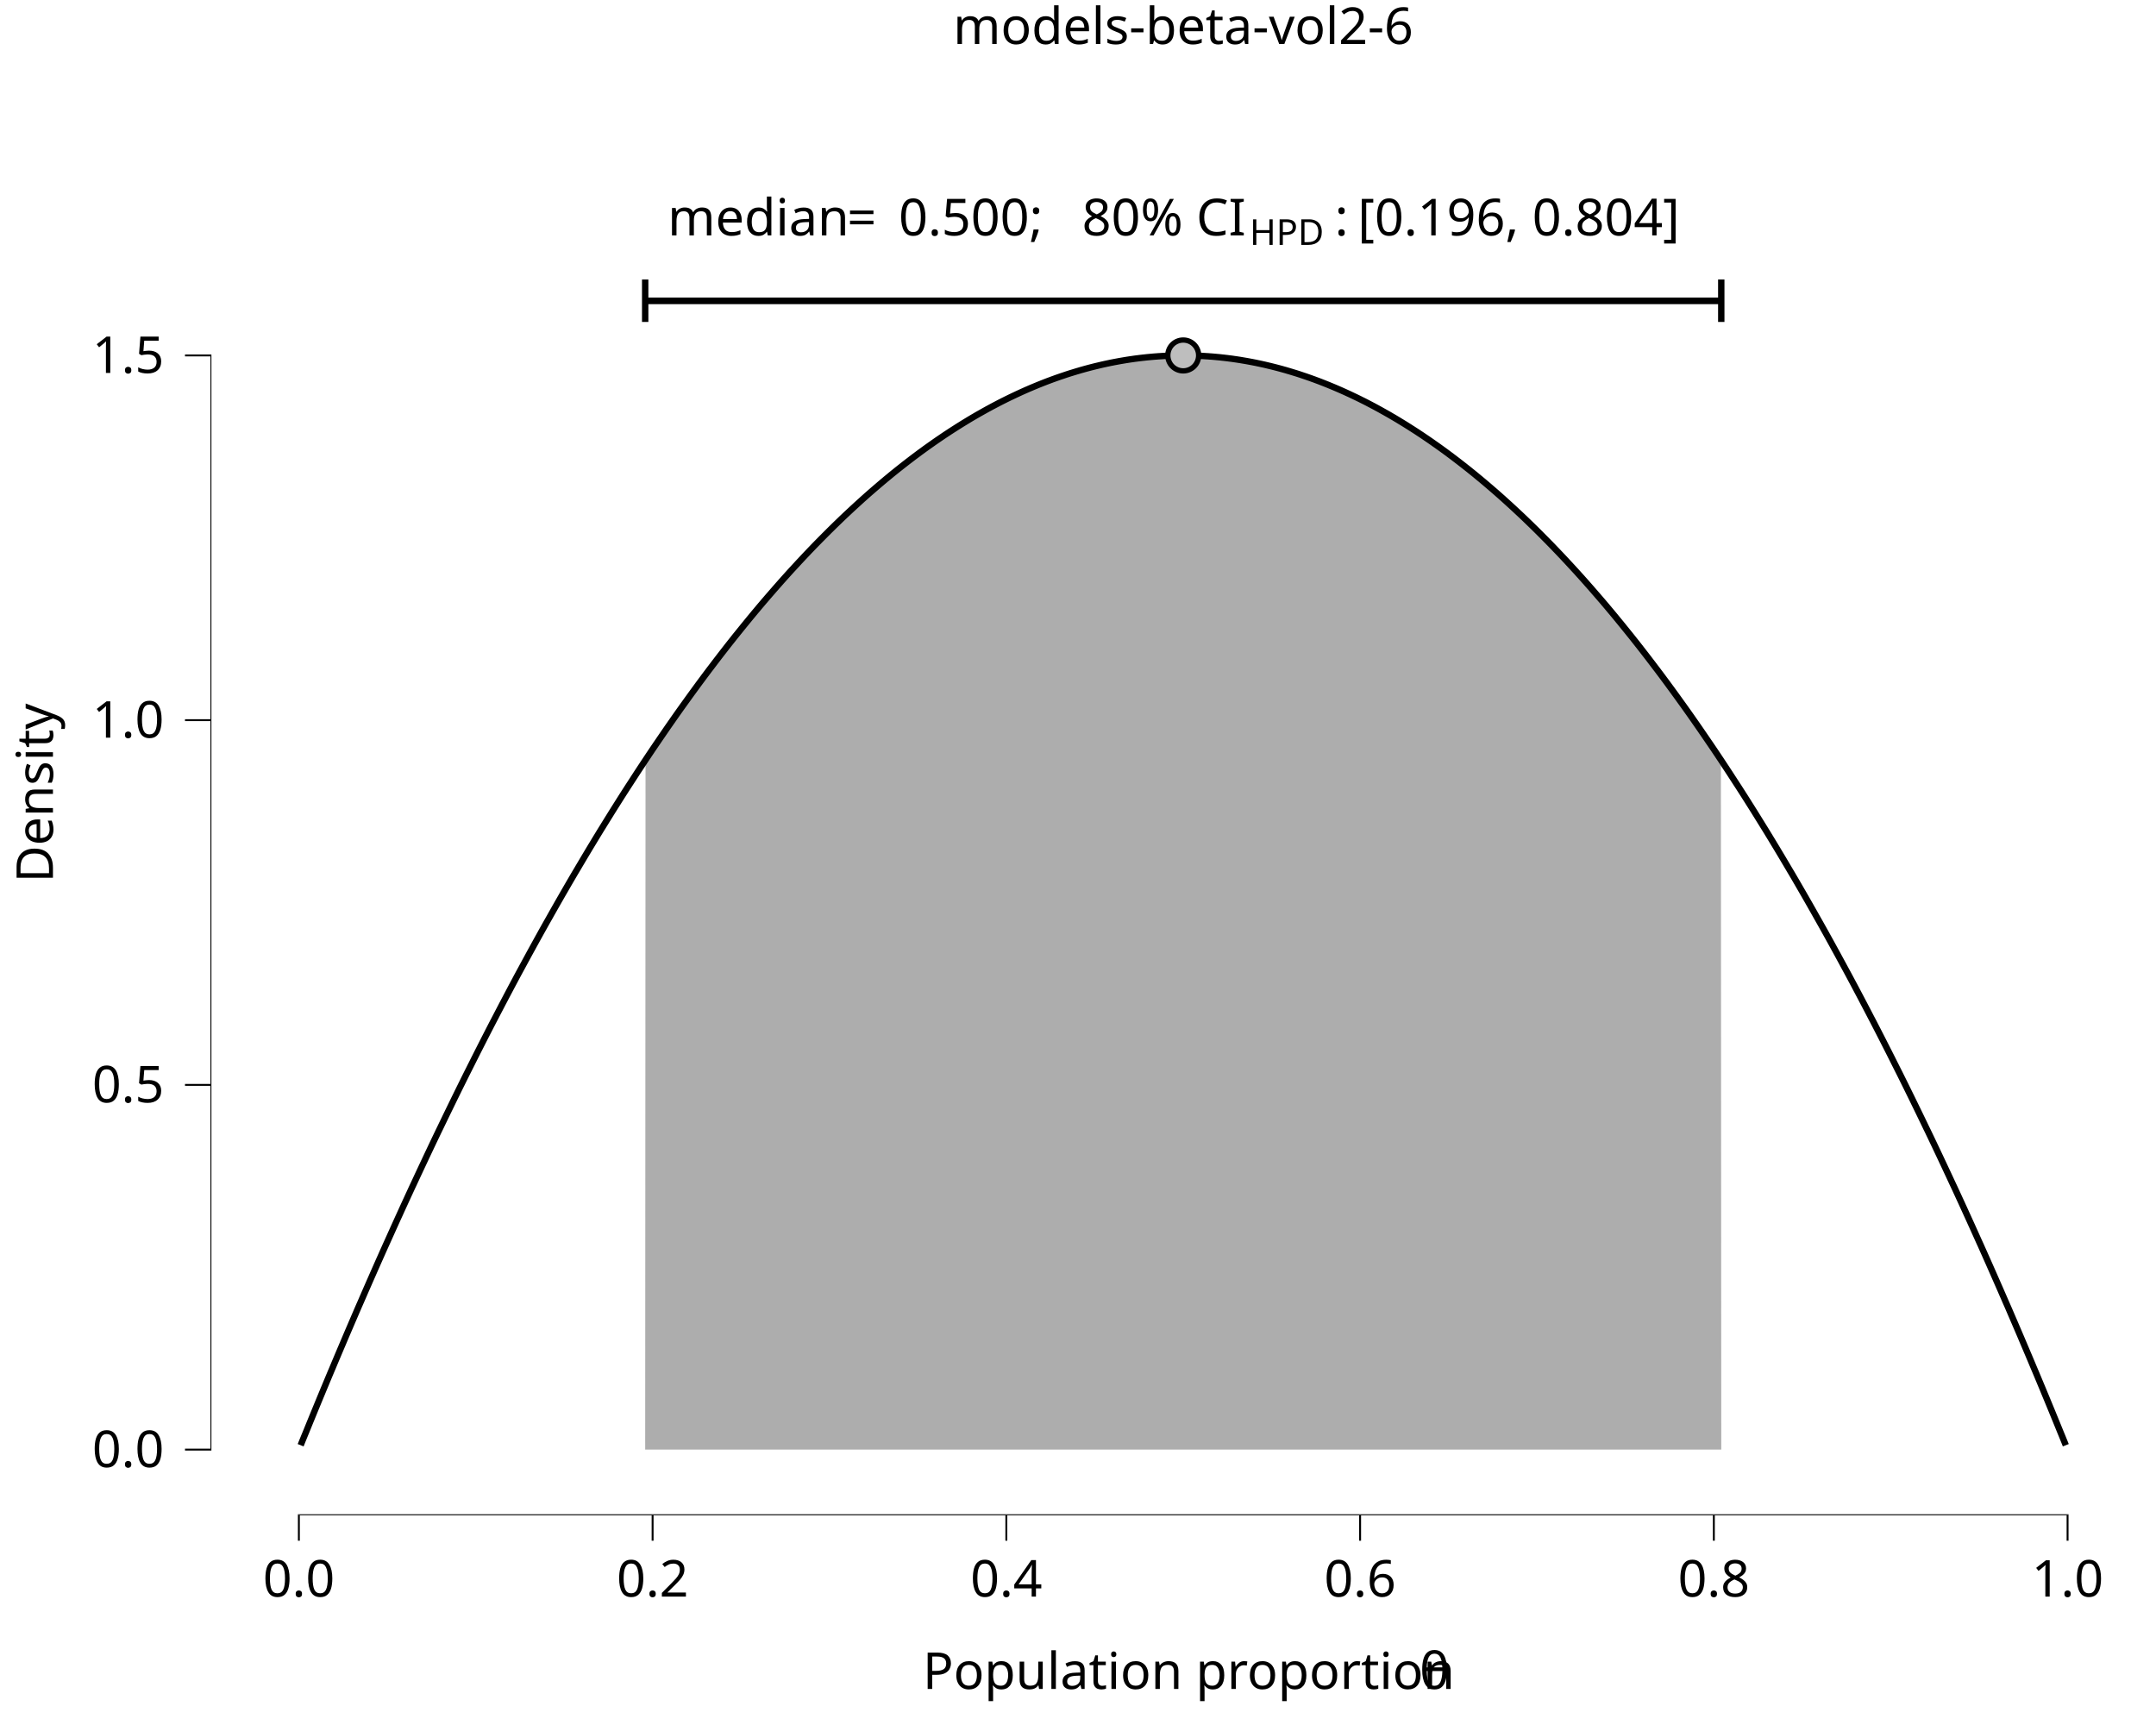
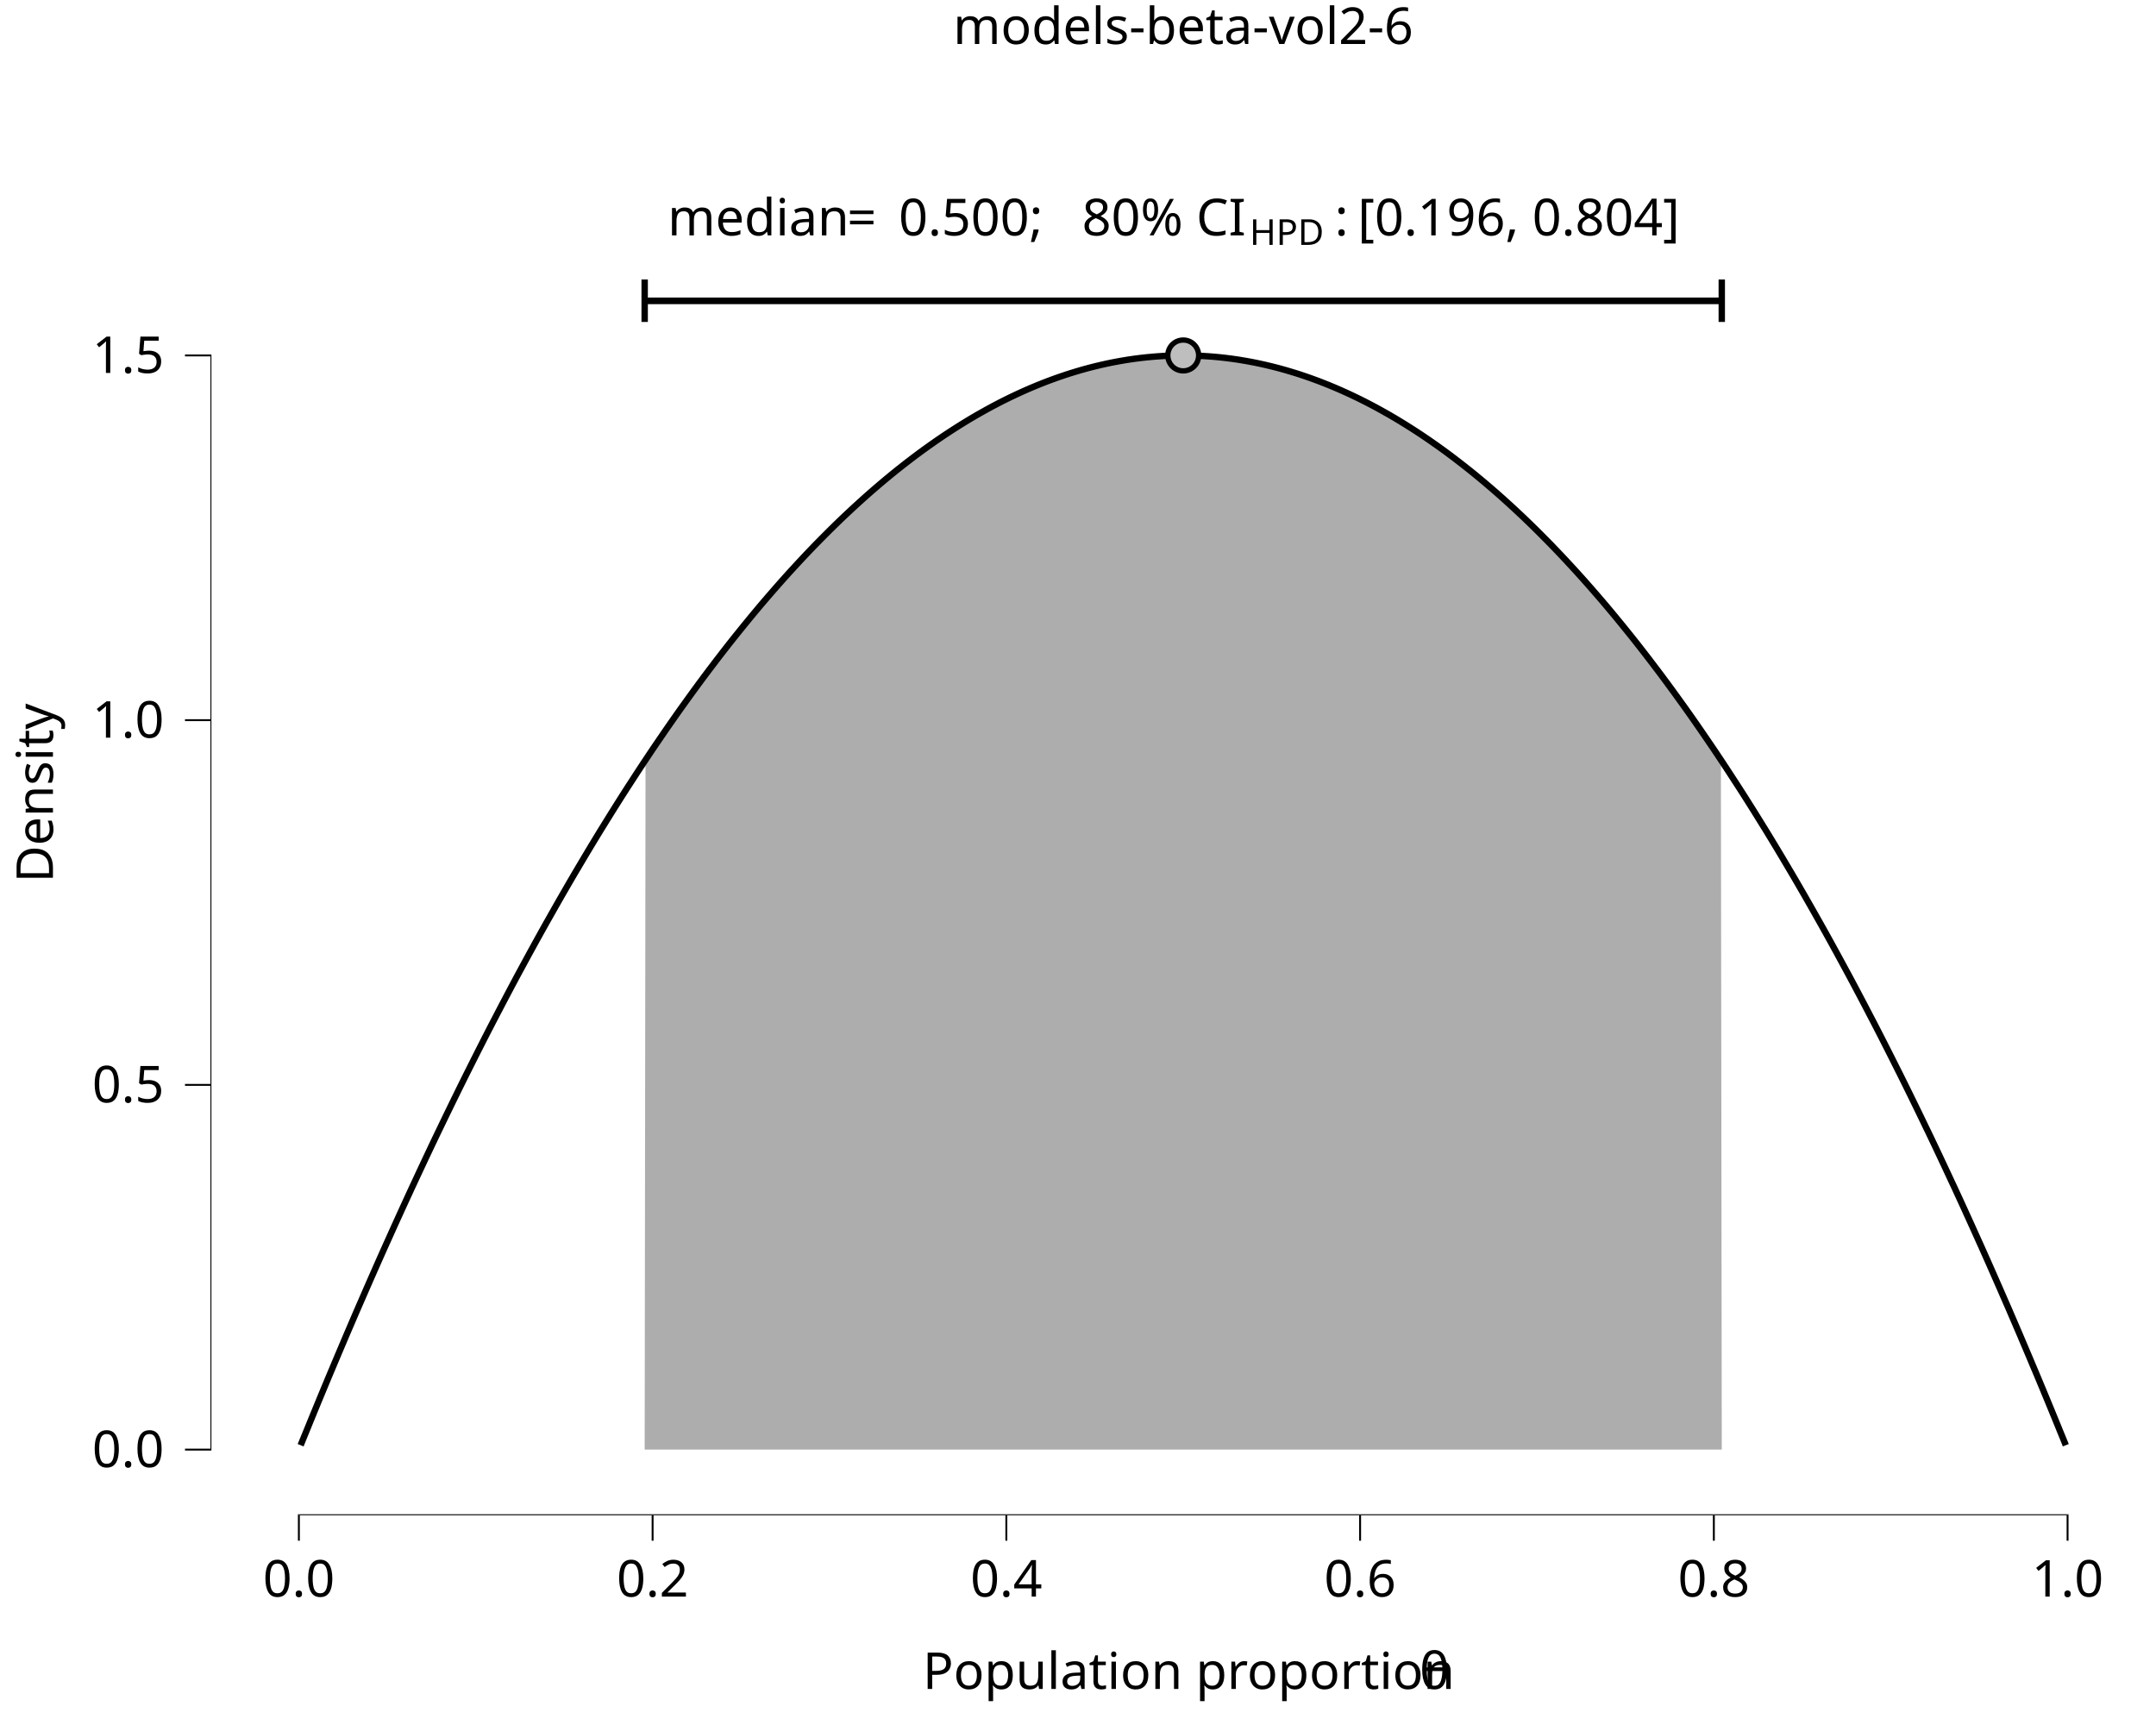
<svg xmlns="http://www.w3.org/2000/svg" class="svglite" data-engine-version="2.0" width="720.00pt" height="576.00pt" viewBox="0 0 720.00 576.00">
  <defs>
    <style type="text/css">
    .svglite line, .svglite polyline, .svglite polygon, .svglite path, .svglite rect, .svglite circle {
      fill: none;
      stroke: #000000;
      stroke-linecap: round;
      stroke-linejoin: round;
      stroke-miterlimit: 10.00;
    }
  </style>
  </defs>
  <rect width="100%" height="100%" style="stroke: none; fill: #FFFFFF;" />
  <defs>
    <clipPath id="cpMC4wMHw3MjAuMDB8MC4wMHw1NzYuMDA=">
      <rect x="0.00" y="0.00" width="720.00" height="576.00" />
    </clipPath>
  </defs>
  <g clip-path="url(#cpMC4wMHw3MjAuMDB8MC4wMHw1NzYuMDA=)">
    <rect x="-0" y="0.00" width="720.00" height="576.00" style="stroke-width: 10.67; stroke: none;" />
  </g>
  <defs>
    <clipPath id="cpNzAuMjh8NzIwLjAwfDIzLjcwfDUwNS45Ng==">
      <rect x="70.28" y="23.70" width="649.72" height="482.26" />
    </clipPath>
  </defs>
  <g clip-path="url(#cpNzAuMjh8NzIwLjAwfDIzLjcwfDUwNS45Ng==)">
    <rect x="70.28" y="23.70" width="649.72" height="482.26" style="stroke-width: 10.67; stroke: none;" />
-     <polygon points="215.46,484.04 215.58,253.74 216.17,252.86 216.76,251.97 217.35,251.09 217.94,250.21 218.53,249.34 219.12,248.47 219.72,247.60 220.31,246.73 220.90,245.87 221.49,245.01 222.08,244.15 222.67,243.29 223.26,242.44 223.85,241.59 224.44,240.75 225.03,239.90 225.62,239.06 226.21,238.22 226.80,237.39 227.39,236.56 227.98,235.73 228.58,234.90 229.17,234.08 229.76,233.26 230.35,232.44 230.94,231.63 231.53,230.82 232.12,230.01 232.71,229.21 233.30,228.40 233.89,227.60 234.48,226.81 235.07,226.01 235.66,225.22 236.25,224.44 236.84,223.65 237.44,222.87 238.03,222.09 238.62,221.31 239.21,220.54 239.80,219.77 240.39,219.00 240.98,218.24 241.57,217.48 242.16,216.72 242.75,215.96 243.34,215.21 243.93,214.46 244.52,213.72 245.11,212.97 245.70,212.23 246.30,211.49 246.89,210.76 247.48,210.03 248.07,209.30 248.66,208.57 249.25,207.85 249.84,207.13 250.43,206.41 251.02,205.69 251.61,204.98 252.20,204.27 252.79,203.57 253.38,202.86 253.97,202.16 254.56,201.47 255.15,200.77 255.75,200.08 256.34,199.39 256.93,198.71 257.52,198.03 258.11,197.35 258.70,196.67 259.29,196.00 259.88,195.33 260.47,194.66 261.06,193.99 261.65,193.33 262.24,192.67 262.83,192.02 263.42,191.36 264.01,190.71 264.61,190.06 265.20,189.42 265.79,188.78 266.38,188.14 266.97,187.50 267.56,186.87 268.15,186.24 268.74,185.61 269.33,184.99 269.92,184.37 270.51,183.75 271.10,183.14 271.69,182.52 272.28,181.91 272.87,181.31 273.47,180.70 274.06,180.10 274.65,179.51 275.24,178.91 275.83,178.32 276.42,177.73 277.01,177.14 277.60,176.56 278.19,175.98 278.78,175.40 279.37,174.83 279.96,174.26 280.55,173.69 281.14,173.12 281.73,172.56 282.32,172.00 282.92,171.44 283.51,170.89 284.10,170.34 284.69,169.79 285.28,169.25 285.87,168.70 286.46,168.17 287.05,167.63 287.64,167.10 288.23,166.56 288.82,166.04 289.41,165.51 290.00,164.99 290.59,164.47 291.18,163.96 291.78,163.44 292.37,162.93 292.96,162.43 293.55,161.92 294.14,161.42 294.73,160.92 295.32,160.43 295.91,159.93 296.50,159.45 297.09,158.96 297.68,158.47 298.27,157.99 298.86,157.52 299.45,157.04 300.04,156.57 300.64,156.10 301.23,155.63 301.82,155.17 302.41,154.71 303.00,154.25 303.59,153.80 304.18,153.35 304.77,152.90 305.36,152.45 305.95,152.01 306.54,151.57 307.13,151.13 307.72,150.70 308.31,150.27 308.90,149.84 309.50,149.41 310.09,148.99 310.68,148.57 311.27,148.16 311.86,147.74 312.45,147.33 313.04,146.92 313.63,146.52 314.22,146.12 314.81,145.72 315.40,145.32 315.99,144.93 316.58,144.54 317.17,144.15 317.76,143.77 318.35,143.39 318.95,143.01 319.54,142.63 320.13,142.26 320.72,141.89 321.31,141.52 321.90,141.16 322.49,140.80 323.08,140.44 323.67,140.08 324.26,139.73 324.85,139.38 325.44,139.04 326.03,138.69 326.62,138.35 327.21,138.02 327.81,137.68 328.40,137.35 328.99,137.02 329.58,136.69 330.17,136.37 330.76,136.05 331.35,135.73 331.94,135.42 332.53,135.11 333.12,134.80 333.71,134.49 334.30,134.19 334.89,133.89 335.48,133.60 336.07,133.30 336.67,133.01 337.26,132.72 337.85,132.44 338.44,132.16 339.03,131.88 339.62,131.60 340.21,131.33 340.80,131.06 341.39,130.79 341.98,130.53 342.57,130.26 343.16,130.01 343.75,129.75 344.34,129.50 344.93,129.25 345.53,129.00 346.12,128.76 346.71,128.51 347.30,128.28 347.89,128.04 348.48,127.81 349.07,127.58 349.66,127.35 350.25,127.13 350.84,126.91 351.43,126.69 352.02,126.48 352.61,126.26 353.20,126.06 353.79,125.85 354.38,125.65 354.98,125.45 355.57,125.25 356.16,125.05 356.75,124.86 357.34,124.67 357.93,124.49 358.52,124.31 359.11,124.13 359.70,123.95 360.29,123.78 360.88,123.60 361.47,123.44 362.06,123.27 362.65,123.11 363.24,122.95 363.84,122.79 364.43,122.64 365.02,122.49 365.61,122.34 366.20,122.20 366.79,122.06 367.38,121.92 367.97,121.78 368.56,121.65 369.15,121.52 369.74,121.39 370.33,121.27 370.92,121.14 371.51,121.03 372.10,120.91 372.70,120.80 373.29,120.69 373.88,120.58 374.47,120.48 375.06,120.38 375.65,120.28 376.24,120.18 376.83,120.09 377.42,120.00 378.01,119.92 378.60,119.83 379.19,119.75 379.78,119.68 380.37,119.60 380.96,119.53 381.55,119.46 382.15,119.40 382.74,119.33 383.33,119.27 383.92,119.22 384.51,119.16 385.10,119.11 385.69,119.06 386.28,119.02 386.87,118.97 387.46,118.94 388.05,118.90 388.64,118.86 389.23,118.83 389.82,118.81 390.41,118.78 391.01,118.76 391.60,118.74 392.19,118.72 392.78,118.71 393.37,118.70 393.96,118.69 394.55,118.69 395.14,118.69 395.73,118.69 396.32,118.69 396.91,118.70 397.50,118.71 398.09,118.72 398.68,118.74 399.27,118.76 399.87,118.78 400.46,118.81 401.05,118.83 401.64,118.86 402.23,118.90 402.82,118.94 403.41,118.97 404.00,119.02 404.59,119.06 405.18,119.11 405.77,119.16 406.36,119.22 406.95,119.27 407.54,119.33 408.13,119.40 408.73,119.46 409.32,119.53 409.91,119.60 410.50,119.68 411.09,119.75 411.68,119.83 412.27,119.92 412.86,120.00 413.45,120.09 414.04,120.18 414.63,120.28 415.22,120.38 415.81,120.48 416.40,120.58 416.99,120.69 417.58,120.80 418.18,120.91 418.77,121.03 419.36,121.14 419.95,121.27 420.54,121.39 421.13,121.52 421.72,121.65 422.31,121.78 422.90,121.92 423.49,122.06 424.08,122.20 424.67,122.34 425.26,122.49 425.85,122.64 426.44,122.79 427.04,122.95 427.63,123.11 428.22,123.27 428.81,123.44 429.40,123.60 429.99,123.78 430.58,123.95 431.17,124.13 431.76,124.31 432.35,124.49 432.94,124.67 433.53,124.86 434.12,125.05 434.71,125.25 435.30,125.45 435.90,125.65 436.49,125.85 437.08,126.06 437.67,126.26 438.26,126.48 438.85,126.69 439.44,126.91 440.03,127.13 440.62,127.35 441.21,127.58 441.80,127.81 442.39,128.04 442.98,128.28 443.57,128.51 444.16,128.76 444.75,129.00 445.35,129.25 445.94,129.50 446.53,129.75 447.12,130.01 447.71,130.26 448.30,130.53 448.89,130.79 449.48,131.06 450.07,131.33 450.66,131.60 451.25,131.88 451.84,132.16 452.43,132.44 453.02,132.72 453.61,133.01 454.21,133.30 454.80,133.60 455.39,133.89 455.98,134.19 456.57,134.49 457.16,134.80 457.75,135.11 458.34,135.42 458.93,135.73 459.52,136.05 460.11,136.37 460.70,136.69 461.29,137.02 461.88,137.35 462.47,137.68 463.07,138.02 463.66,138.35 464.25,138.69 464.84,139.04 465.43,139.38 466.02,139.73 466.61,140.08 467.20,140.44 467.79,140.80 468.38,141.16 468.97,141.52 469.56,141.89 470.15,142.26 470.74,142.63 471.33,143.01 471.93,143.39 472.52,143.77 473.11,144.15 473.70,144.54 474.29,144.93 474.88,145.32 475.47,145.72 476.06,146.12 476.65,146.52 477.24,146.92 477.83,147.33 478.42,147.74 479.01,148.16 479.60,148.57 480.19,148.99 480.78,149.41 481.38,149.84 481.97,150.27 482.56,150.70 483.15,151.13 483.74,151.57 484.33,152.01 484.92,152.45 485.51,152.90 486.10,153.35 486.69,153.80 487.28,154.25 487.87,154.71 488.46,155.17 489.05,155.63 489.64,156.10 490.24,156.57 490.83,157.04 491.42,157.52 492.01,157.99 492.60,158.47 493.19,158.96 493.78,159.45 494.37,159.93 494.96,160.43 495.55,160.92 496.14,161.42 496.73,161.92 497.32,162.43 497.91,162.93 498.50,163.44 499.10,163.96 499.69,164.47 500.28,164.99 500.87,165.51 501.46,166.04 502.05,166.56 502.64,167.10 503.23,167.63 503.82,168.17 504.41,168.70 505.00,169.25 505.59,169.79 506.18,170.34 506.77,170.89 507.36,171.44 507.96,172.00 508.55,172.56 509.14,173.12 509.73,173.69 510.32,174.26 510.91,174.83 511.50,175.40 512.09,175.98 512.68,176.56 513.27,177.14 513.86,177.73 514.45,178.32 515.04,178.91 515.63,179.51 516.22,180.10 516.81,180.70 517.41,181.31 518.00,181.91 518.59,182.52 519.18,183.14 519.77,183.75 520.36,184.37 520.95,184.99 521.54,185.61 522.13,186.24 522.72,186.87 523.31,187.50 523.90,188.14 524.49,188.78 525.08,189.42 525.67,190.06 526.27,190.71 526.86,191.36 527.45,192.02 528.04,192.67 528.63,193.33 529.22,193.99 529.81,194.66 530.40,195.33 530.99,196.00 531.58,196.67 532.17,197.35 532.76,198.03 533.35,198.71 533.94,199.39 534.53,200.08 535.13,200.77 535.72,201.47 536.31,202.16 536.90,202.86 537.49,203.57 538.08,204.27 538.67,204.98 539.26,205.69 539.85,206.41 540.44,207.13 541.03,207.85 541.62,208.57 542.21,209.30 542.80,210.03 543.39,210.76 543.98,211.49 544.58,212.23 545.17,212.97 545.76,213.72 546.35,214.46 546.94,215.21 547.53,215.96 548.12,216.72 548.71,217.48 549.30,218.24 549.89,219.00 550.48,219.77 551.07,220.54 551.66,221.31 552.25,222.09 552.84,222.87 553.44,223.65 554.03,224.44 554.62,225.22 555.21,226.01 555.80,226.81 556.39,227.60 556.98,228.40 557.57,229.21 558.16,230.01 558.75,230.82 559.34,231.63 559.93,232.44 560.52,233.26 561.11,234.08 561.70,234.90 562.30,235.73 562.89,236.56 563.48,237.39 564.07,238.22 564.66,239.06 565.25,239.90 565.84,240.75 566.43,241.59 567.02,242.44 567.61,243.29 568.20,244.15 568.79,245.01 569.38,245.87 569.97,246.73 570.56,247.60 571.16,248.47 571.75,249.34 572.34,250.21 572.93,251.09 573.52,251.97 574.11,252.86 574.70,253.74 574.82,484.04 " style="stroke-width: 1.07; stroke: none; stroke-linecap: butt; fill: #999999; fill-opacity: 0.80;" />
+     <polygon points="215.29,484.04 215.58,253.74 216.17,252.86 216.76,251.97 217.35,251.09 217.94,250.21 218.53,249.34 219.12,248.47 219.72,247.60 220.31,246.73 220.90,245.87 221.49,245.01 222.08,244.15 222.67,243.29 223.26,242.44 223.85,241.59 224.44,240.75 225.03,239.90 225.62,239.06 226.21,238.22 226.80,237.39 227.39,236.56 227.98,235.73 228.58,234.90 229.17,234.08 229.76,233.26 230.35,232.44 230.94,231.63 231.53,230.82 232.12,230.01 232.71,229.21 233.30,228.40 233.89,227.60 234.48,226.81 235.07,226.01 235.66,225.22 236.25,224.44 236.84,223.65 237.44,222.87 238.03,222.09 238.62,221.31 239.21,220.54 239.80,219.77 240.39,219.00 240.98,218.24 241.57,217.48 242.16,216.72 242.75,215.96 243.34,215.21 243.93,214.46 244.52,213.72 245.11,212.97 245.70,212.23 246.30,211.49 246.89,210.76 247.48,210.03 248.07,209.30 248.66,208.57 249.25,207.85 249.84,207.13 250.43,206.41 251.02,205.69 251.61,204.98 252.20,204.27 252.79,203.57 253.38,202.86 253.97,202.16 254.56,201.47 255.15,200.77 255.75,200.08 256.34,199.39 256.93,198.71 257.52,198.03 258.11,197.35 258.70,196.67 259.29,196.00 259.88,195.33 260.47,194.66 261.06,193.99 261.65,193.33 262.24,192.67 262.83,192.02 263.42,191.36 264.01,190.71 264.61,190.06 265.20,189.42 265.79,188.78 266.38,188.14 266.97,187.50 267.56,186.87 268.15,186.24 268.74,185.61 269.33,184.99 269.92,184.37 270.51,183.75 271.10,183.14 271.69,182.52 272.28,181.91 272.87,181.31 273.47,180.70 274.06,180.10 274.65,179.51 275.24,178.91 275.83,178.32 276.42,177.73 277.01,177.14 277.60,176.56 278.19,175.98 278.78,175.40 279.37,174.83 279.96,174.26 280.55,173.69 281.14,173.12 281.73,172.56 282.32,172.00 282.92,171.44 283.51,170.89 284.10,170.34 284.69,169.79 285.28,169.25 285.87,168.70 286.46,168.17 287.05,167.63 287.64,167.10 288.23,166.56 288.82,166.04 289.41,165.51 290.00,164.99 290.59,164.47 291.18,163.96 291.78,163.44 292.37,162.93 292.96,162.43 293.55,161.92 294.14,161.42 294.73,160.92 295.32,160.43 295.91,159.93 296.50,159.45 297.09,158.96 297.68,158.47 298.27,157.99 298.86,157.52 299.45,157.04 300.04,156.57 300.64,156.10 301.23,155.63 301.82,155.17 302.41,154.71 303.00,154.25 303.59,153.80 304.18,153.35 304.77,152.90 305.36,152.45 305.95,152.01 306.54,151.57 307.13,151.13 307.72,150.70 308.31,150.27 308.90,149.84 309.50,149.41 310.09,148.99 310.68,148.57 311.27,148.16 311.86,147.74 312.45,147.33 313.04,146.92 313.63,146.52 314.22,146.12 314.81,145.72 315.40,145.32 315.99,144.93 316.58,144.54 317.17,144.15 317.76,143.77 318.35,143.39 318.95,143.01 319.54,142.63 320.13,142.26 320.72,141.89 321.31,141.52 321.90,141.16 322.49,140.80 323.08,140.44 323.67,140.08 324.26,139.73 324.85,139.38 325.44,139.04 326.03,138.69 326.62,138.35 327.21,138.02 327.81,137.68 328.40,137.35 328.99,137.02 329.58,136.69 330.17,136.37 330.76,136.05 331.35,135.73 331.94,135.42 332.53,135.11 333.12,134.80 333.71,134.49 334.30,134.19 334.89,133.89 335.48,133.60 336.07,133.30 336.67,133.01 337.26,132.72 337.85,132.44 338.44,132.16 339.03,131.88 339.62,131.60 340.21,131.33 340.80,131.06 341.39,130.79 341.98,130.53 342.57,130.26 343.16,130.01 343.75,129.75 344.34,129.50 344.93,129.25 345.53,129.00 346.12,128.76 346.71,128.51 347.30,128.28 347.89,128.04 348.48,127.81 349.07,127.58 349.66,127.35 350.25,127.13 350.84,126.91 351.43,126.69 352.02,126.48 352.61,126.26 353.20,126.06 353.79,125.85 354.38,125.65 354.98,125.45 355.57,125.25 356.16,125.05 356.75,124.86 357.34,124.67 357.93,124.49 358.52,124.31 359.11,124.13 359.70,123.95 360.29,123.78 360.88,123.60 361.47,123.44 362.06,123.27 362.65,123.11 363.24,122.95 363.84,122.79 364.43,122.64 365.02,122.49 365.61,122.34 366.20,122.20 366.79,122.06 367.38,121.92 367.97,121.78 368.56,121.65 369.15,121.52 369.74,121.39 370.33,121.27 370.92,121.14 371.51,121.03 372.10,120.91 372.70,120.80 373.29,120.69 373.88,120.58 374.47,120.48 375.06,120.38 375.65,120.28 376.24,120.18 376.83,120.09 377.42,120.00 378.01,119.92 378.60,119.83 379.19,119.75 379.78,119.68 380.37,119.60 380.96,119.53 381.55,119.46 382.15,119.40 382.74,119.33 383.33,119.27 383.92,119.22 384.51,119.16 385.10,119.11 385.69,119.06 386.28,119.02 386.87,118.97 387.46,118.94 388.05,118.90 388.64,118.86 389.23,118.83 389.82,118.81 390.41,118.78 391.01,118.76 391.60,118.74 392.19,118.72 392.78,118.71 393.37,118.70 393.96,118.69 394.55,118.69 395.14,118.69 395.73,118.69 396.32,118.69 396.91,118.70 397.50,118.71 398.09,118.72 398.68,118.74 399.27,118.76 399.87,118.78 400.46,118.81 401.05,118.83 401.64,118.86 402.23,118.90 402.82,118.94 403.41,118.97 404.00,119.02 404.59,119.06 405.18,119.11 405.77,119.16 406.36,119.22 406.95,119.27 407.54,119.33 408.13,119.40 408.73,119.46 409.32,119.53 409.91,119.60 410.50,119.68 411.09,119.75 411.68,119.83 412.27,119.92 412.86,120.00 413.45,120.09 414.04,120.18 414.63,120.28 415.22,120.38 415.81,120.48 416.40,120.58 416.99,120.69 417.58,120.80 418.18,120.91 418.77,121.03 419.36,121.14 419.95,121.27 420.54,121.39 421.13,121.52 421.72,121.65 422.31,121.78 422.90,121.92 423.49,122.06 424.08,122.20 424.67,122.34 425.26,122.49 425.85,122.64 426.44,122.79 427.04,122.95 427.63,123.11 428.22,123.27 428.81,123.44 429.40,123.60 429.99,123.78 430.58,123.95 431.17,124.13 431.76,124.31 432.35,124.49 432.94,124.67 433.53,124.86 434.12,125.05 434.71,125.25 435.30,125.45 435.90,125.65 436.49,125.85 437.08,126.06 437.67,126.26 438.26,126.48 438.85,126.69 439.44,126.91 440.03,127.13 440.62,127.35 441.21,127.58 441.80,127.81 442.39,128.04 442.98,128.28 443.57,128.51 444.16,128.76 444.75,129.00 445.35,129.25 445.94,129.50 446.53,129.75 447.12,130.01 447.71,130.26 448.30,130.53 448.89,130.79 449.48,131.06 450.07,131.33 450.66,131.60 451.25,131.88 451.84,132.16 452.43,132.44 453.02,132.72 453.61,133.01 454.21,133.30 454.80,133.60 455.39,133.89 455.98,134.19 456.57,134.49 457.16,134.80 457.75,135.11 458.34,135.42 458.93,135.73 459.52,136.05 460.11,136.37 460.70,136.69 461.29,137.02 461.88,137.35 462.47,137.68 463.07,138.02 463.66,138.35 464.25,138.69 464.84,139.04 465.43,139.38 466.02,139.73 466.61,140.08 467.20,140.44 467.79,140.80 468.38,141.16 468.97,141.52 469.56,141.89 470.15,142.26 470.74,142.63 471.33,143.01 471.93,143.39 472.52,143.77 473.11,144.15 473.70,144.54 474.29,144.93 474.88,145.32 475.47,145.72 476.06,146.12 476.65,146.52 477.24,146.92 477.83,147.33 478.42,147.74 479.01,148.16 479.60,148.57 480.19,148.99 480.78,149.41 481.38,149.84 481.97,150.27 482.56,150.70 483.15,151.13 483.74,151.57 484.33,152.01 484.92,152.45 485.51,152.90 486.10,153.35 486.69,153.80 487.28,154.25 487.87,154.71 488.46,155.17 489.05,155.63 489.64,156.10 490.24,156.57 490.83,157.04 491.42,157.52 492.01,157.99 492.60,158.47 493.19,158.96 493.78,159.45 494.37,159.93 494.96,160.43 495.55,160.92 496.14,161.42 496.73,161.92 497.32,162.43 497.91,162.93 498.50,163.44 499.10,163.96 499.69,164.47 500.28,164.99 500.87,165.51 501.46,166.04 502.05,166.56 502.64,167.10 503.23,167.63 503.82,168.17 504.41,168.70 505.00,169.25 505.59,169.79 506.18,170.34 506.77,170.89 507.36,171.44 507.96,172.00 508.55,172.56 509.14,173.12 509.73,173.69 510.32,174.26 510.91,174.83 511.50,175.40 512.09,175.98 512.68,176.56 513.27,177.14 513.86,177.73 514.45,178.32 515.04,178.91 515.63,179.51 516.22,180.10 516.81,180.70 517.41,181.31 518.00,181.91 518.59,182.52 519.18,183.14 519.77,183.75 520.36,184.37 520.95,184.99 521.54,185.61 522.13,186.24 522.72,186.87 523.31,187.50 523.90,188.14 524.49,188.78 525.08,189.42 525.67,190.06 526.27,190.71 526.86,191.36 527.45,192.02 528.04,192.67 528.63,193.33 529.22,193.99 529.81,194.66 530.40,195.33 530.99,196.00 531.58,196.67 532.17,197.35 532.76,198.03 533.35,198.71 533.94,199.39 534.53,200.08 535.13,200.77 535.72,201.47 536.31,202.16 536.90,202.86 537.49,203.57 538.08,204.27 538.67,204.98 539.26,205.69 539.85,206.41 540.44,207.13 541.03,207.85 541.62,208.57 542.21,209.30 542.80,210.03 543.39,210.76 543.98,211.49 544.58,212.23 545.17,212.97 545.76,213.72 546.35,214.46 546.94,215.21 547.53,215.96 548.12,216.72 548.71,217.48 549.30,218.24 549.89,219.00 550.48,219.77 551.07,220.54 551.66,221.31 552.25,222.09 552.84,222.87 553.44,223.65 554.03,224.44 554.62,225.22 555.21,226.01 555.80,226.81 556.39,227.60 556.98,228.40 557.57,229.21 558.16,230.01 558.75,230.82 559.34,231.63 559.93,232.44 560.52,233.26 561.11,234.08 561.70,234.90 562.30,235.73 562.89,236.56 563.48,237.39 564.07,238.22 564.66,239.06 565.25,239.90 565.84,240.75 566.43,241.59 567.02,242.44 567.61,243.29 568.20,244.15 568.79,245.01 569.38,245.87 569.97,246.73 570.56,247.60 571.16,248.47 571.75,249.34 572.34,250.21 572.93,251.09 573.52,251.97 574.11,252.86 574.70,253.74 574.99,484.04 " style="stroke-width: 1.07; stroke: none; stroke-linecap: butt; fill: #999999; fill-opacity: 0.80;" />
    <polyline points="100.40,482.58 100.99,481.12 101.58,479.67 102.18,478.22 102.77,476.77 103.36,475.32 103.95,473.88 104.54,472.44 105.13,471.00 105.72,469.57 106.31,468.14 106.90,466.71 107.49,465.29 108.08,463.86 108.67,462.45 109.26,461.03 109.85,459.62 110.44,458.21 111.04,456.80 111.63,455.39 112.22,453.99 112.81,452.59 113.40,451.20 113.99,449.81 114.58,448.42 115.17,447.03 115.76,445.64 116.35,444.26 116.94,442.89 117.53,441.51 118.12,440.14 118.71,438.77 119.30,437.40 119.89,436.04 120.49,434.68 121.08,433.32 121.67,431.97 122.26,430.61 122.85,429.27 123.44,427.92 124.03,426.58 124.62,425.24 125.21,423.90 125.80,422.57 126.39,421.23 126.98,419.91 127.57,418.58 128.16,417.26 128.75,415.94 129.35,414.62 129.94,413.31 130.53,412.00 131.12,410.69 131.71,409.38 132.30,408.08 132.89,406.78 133.48,405.49 134.07,404.19 134.66,402.90 135.25,401.61 135.84,400.33 136.43,399.05 137.02,397.77 137.61,396.49 138.21,395.22 138.80,393.95 139.39,392.68 139.98,391.42 140.57,390.16 141.16,388.90 141.75,387.65 142.34,386.39 142.93,385.14 143.52,383.90 144.11,382.65 144.70,381.41 145.29,380.17 145.88,378.94 146.47,377.71 147.07,376.48 147.66,375.25 148.25,374.03 148.84,372.81 149.43,371.59 150.02,370.38 150.61,369.17 151.20,367.96 151.79,366.75 152.38,365.55 152.97,364.35 153.56,363.15 154.15,361.96 154.74,360.77 155.33,359.58 155.92,358.39 156.52,357.21 157.11,356.03 157.70,354.86 158.29,353.68 158.88,352.51 159.47,351.34 160.06,350.18 160.65,349.02 161.24,347.86 161.83,346.70 162.42,345.55 163.01,344.40 163.60,343.25 164.19,342.11 164.78,340.97 165.38,339.83 165.97,338.69 166.56,337.56 167.15,336.43 167.74,335.30 168.33,334.18 168.92,333.06 169.51,331.94 170.10,330.83 170.69,329.71 171.28,328.60 171.87,327.50 172.46,326.39 173.05,325.29 173.64,324.20 174.24,323.10 174.83,322.01 175.42,320.92 176.01,319.84 176.60,318.75 177.19,317.67 177.78,316.60 178.37,315.52 178.96,314.45 179.55,313.38 180.14,312.32 180.73,311.25 181.32,310.20 181.91,309.14 182.50,308.09 183.10,307.03 183.69,305.99 184.28,304.94 184.87,303.90 185.46,302.86 186.05,301.82 186.64,300.79 187.23,299.76 187.82,298.73 188.41,297.71 189.00,296.69 189.59,295.67 190.18,294.65 190.77,293.64 191.36,292.63 191.95,291.62 192.55,290.62 193.14,289.62 193.73,288.62 194.32,287.63 194.91,286.63 195.50,285.64 196.09,284.66 196.68,283.67 197.27,282.69 197.86,281.72 198.45,280.74 199.04,279.77 199.63,278.80 200.22,277.83 200.81,276.87 201.41,275.91 202.00,274.95 202.59,274.00 203.18,273.05 203.77,272.10 204.36,271.15 204.95,270.21 205.54,269.27 206.13,268.34 206.72,267.40 207.31,266.47 207.90,265.54 208.49,264.62 209.08,263.70 209.67,262.78 210.27,261.86 210.86,260.95 211.45,260.04 212.04,259.13 212.63,258.22 213.22,257.32 213.81,256.42 214.40,255.53 214.99,254.63 215.58,253.74 216.17,252.86 216.76,251.97 217.35,251.09 217.94,250.21 218.53,249.34 219.12,248.47 219.72,247.60 220.31,246.73 220.90,245.87 221.49,245.01 222.08,244.15 222.67,243.29 223.26,242.44 223.85,241.59 224.44,240.75 225.03,239.90 225.62,239.06 226.21,238.22 226.80,237.39 227.39,236.56 227.98,235.73 228.58,234.90 229.17,234.08 229.76,233.26 230.35,232.44 230.94,231.63 231.53,230.82 232.12,230.01 232.71,229.21 233.30,228.40 233.89,227.60 234.48,226.81 235.07,226.01 235.66,225.22 236.25,224.44 236.84,223.65 237.44,222.87 238.03,222.09 238.62,221.31 239.21,220.54 239.80,219.77 240.39,219.00 240.98,218.24 241.57,217.48 242.16,216.72 242.75,215.96 243.34,215.21 243.93,214.46 244.52,213.72 245.11,212.97 245.70,212.23 246.30,211.49 246.89,210.76 247.48,210.03 248.07,209.30 248.66,208.57 249.25,207.85 249.84,207.13 250.43,206.41 251.02,205.69 251.61,204.98 252.20,204.27 252.79,203.57 253.38,202.86 253.97,202.16 254.56,201.47 255.15,200.77 255.75,200.08 256.34,199.39 256.93,198.71 257.52,198.03 258.11,197.35 258.70,196.67 259.29,196.00 259.88,195.33 260.47,194.66 261.06,193.99 261.65,193.33 262.24,192.67 262.83,192.02 263.42,191.36 264.01,190.71 264.61,190.06 265.20,189.42 265.79,188.78 266.38,188.14 266.97,187.50 267.56,186.87 268.15,186.24 268.74,185.61 269.33,184.99 269.92,184.37 270.51,183.75 271.10,183.14 271.69,182.52 272.28,181.91 272.87,181.31 273.47,180.70 274.06,180.10 274.65,179.51 275.24,178.91 275.83,178.32 276.42,177.73 277.01,177.14 277.60,176.56 278.19,175.98 278.78,175.40 279.37,174.83 279.96,174.26 280.55,173.69 281.14,173.12 281.73,172.56 282.32,172.00 282.92,171.44 283.51,170.89 284.10,170.34 284.69,169.79 285.28,169.25 285.87,168.70 286.46,168.17 287.05,167.63 287.64,167.10 288.23,166.56 288.82,166.04 289.41,165.51 290.00,164.99 290.59,164.47 291.18,163.96 291.78,163.44 292.37,162.93 292.96,162.43 293.55,161.92 294.14,161.42 294.73,160.92 295.32,160.43 295.91,159.93 296.50,159.45 297.09,158.96 297.68,158.47 298.27,157.99 298.86,157.52 299.45,157.04 300.04,156.57 300.64,156.10 301.23,155.63 301.82,155.17 302.41,154.71 303.00,154.25 303.59,153.80 304.18,153.35 304.77,152.90 305.36,152.45 305.95,152.01 306.54,151.57 307.13,151.13 307.72,150.70 308.31,150.27 308.90,149.84 309.50,149.41 310.09,148.99 310.68,148.57 311.27,148.16 311.86,147.74 312.45,147.33 313.04,146.92 313.63,146.52 314.22,146.12 314.81,145.72 315.40,145.32 315.99,144.93 316.58,144.54 317.17,144.15 317.76,143.77 318.35,143.39 318.95,143.01 319.54,142.63 320.13,142.26 320.72,141.89 321.31,141.52 321.90,141.16 322.49,140.80 323.08,140.44 323.67,140.08 324.26,139.73 324.85,139.38 325.44,139.04 326.03,138.69 326.62,138.35 327.21,138.02 327.81,137.68 328.40,137.35 328.99,137.02 329.58,136.69 330.17,136.37 330.76,136.05 331.35,135.73 331.94,135.42 332.53,135.11 333.12,134.80 333.71,134.49 334.30,134.19 334.89,133.89 335.48,133.60 336.07,133.30 336.67,133.01 337.26,132.72 337.85,132.44 338.44,132.16 339.03,131.88 339.62,131.60 340.21,131.33 340.80,131.06 341.39,130.79 341.98,130.53 342.57,130.26 343.16,130.01 343.75,129.75 344.34,129.50 344.93,129.25 345.53,129.00 346.12,128.76 346.71,128.51 347.30,128.28 347.89,128.04 348.48,127.81 349.07,127.58 349.66,127.35 350.25,127.13 350.84,126.91 351.43,126.69 352.02,126.48 352.61,126.26 353.20,126.06 353.79,125.85 354.38,125.65 354.98,125.45 355.57,125.25 356.16,125.05 356.75,124.86 357.34,124.67 357.93,124.49 358.52,124.31 359.11,124.13 359.70,123.95 360.29,123.78 360.88,123.60 361.47,123.44 362.06,123.27 362.65,123.11 363.24,122.95 363.84,122.79 364.43,122.64 365.02,122.49 365.61,122.34 366.20,122.20 366.79,122.06 367.38,121.92 367.97,121.78 368.56,121.65 369.15,121.52 369.74,121.39 370.33,121.27 370.92,121.14 371.51,121.03 372.10,120.91 372.70,120.80 373.29,120.69 373.88,120.58 374.47,120.48 375.06,120.38 375.65,120.28 376.24,120.18 376.83,120.09 377.42,120.00 378.01,119.92 378.60,119.83 379.19,119.75 379.78,119.68 380.37,119.60 380.96,119.53 381.55,119.46 382.15,119.40 382.74,119.33 383.33,119.27 383.92,119.22 384.51,119.16 385.10,119.11 385.69,119.06 386.28,119.02 386.87,118.97 387.46,118.94 388.05,118.90 388.64,118.86 389.23,118.83 389.82,118.81 390.41,118.78 391.01,118.76 391.60,118.74 392.19,118.72 392.78,118.71 393.37,118.70 393.96,118.69 394.55,118.69 395.14,118.69 395.73,118.69 396.32,118.69 396.91,118.70 397.50,118.71 398.09,118.72 398.68,118.74 399.27,118.76 399.87,118.78 400.46,118.81 401.05,118.83 401.64,118.86 402.23,118.90 402.82,118.94 403.41,118.97 404.00,119.02 404.59,119.06 405.18,119.11 405.77,119.16 406.36,119.22 406.95,119.27 407.54,119.33 408.13,119.40 408.73,119.46 409.32,119.53 409.91,119.60 410.50,119.68 411.09,119.75 411.68,119.83 412.27,119.92 412.86,120.00 413.45,120.09 414.04,120.18 414.63,120.28 415.22,120.38 415.81,120.48 416.40,120.58 416.99,120.69 417.58,120.80 418.18,120.91 418.77,121.03 419.36,121.14 419.95,121.27 420.54,121.39 421.13,121.52 421.72,121.65 422.31,121.78 422.90,121.92 423.49,122.06 424.08,122.20 424.67,122.34 425.26,122.49 425.85,122.64 426.44,122.79 427.04,122.95 427.63,123.11 428.22,123.27 428.81,123.44 429.40,123.60 429.99,123.78 430.58,123.95 431.17,124.13 431.76,124.31 432.35,124.49 432.94,124.67 433.53,124.86 434.12,125.05 434.71,125.25 435.30,125.45 435.90,125.65 436.49,125.85 437.08,126.06 437.67,126.26 438.26,126.48 438.85,126.69 439.44,126.91 440.03,127.13 440.62,127.35 441.21,127.58 441.80,127.81 442.39,128.04 442.98,128.28 443.57,128.51 444.16,128.76 444.75,129.00 445.35,129.25 445.94,129.50 446.53,129.75 447.12,130.01 447.71,130.26 448.30,130.53 448.89,130.79 449.48,131.06 450.07,131.33 450.66,131.60 451.25,131.88 451.84,132.16 452.43,132.44 453.02,132.72 453.61,133.01 454.21,133.30 454.80,133.60 455.39,133.89 455.98,134.19 456.57,134.49 457.16,134.80 457.75,135.11 458.34,135.42 458.93,135.73 459.52,136.05 460.11,136.37 460.70,136.69 461.29,137.02 461.88,137.35 462.47,137.68 463.07,138.02 463.66,138.35 464.25,138.69 464.84,139.04 465.43,139.38 466.02,139.73 466.61,140.08 467.20,140.44 467.79,140.80 468.38,141.16 468.97,141.52 469.56,141.89 470.15,142.26 470.74,142.63 471.33,143.01 471.93,143.39 472.52,143.77 473.11,144.15 473.70,144.54 474.29,144.93 474.88,145.32 475.47,145.72 476.06,146.12 476.65,146.52 477.24,146.92 477.83,147.33 478.42,147.74 479.01,148.16 479.60,148.57 480.19,148.99 480.78,149.41 481.38,149.84 481.97,150.27 482.56,150.70 483.15,151.13 483.74,151.57 484.33,152.01 484.92,152.45 485.51,152.90 486.10,153.35 486.69,153.80 487.28,154.25 487.87,154.71 488.46,155.17 489.05,155.63 489.64,156.10 490.24,156.57 490.83,157.04 491.42,157.52 492.01,157.99 492.60,158.47 493.19,158.96 493.78,159.45 494.37,159.93 494.96,160.43 495.55,160.92 496.14,161.42 496.73,161.92 497.32,162.43 497.91,162.93 498.50,163.44 499.10,163.96 499.69,164.47 500.28,164.99 500.87,165.51 501.46,166.04 502.05,166.56 502.64,167.10 503.23,167.63 503.82,168.17 504.41,168.70 505.00,169.25 505.59,169.79 506.18,170.34 506.77,170.89 507.36,171.44 507.96,172.00 508.55,172.56 509.14,173.12 509.73,173.69 510.32,174.26 510.91,174.83 511.50,175.40 512.09,175.98 512.68,176.56 513.27,177.14 513.86,177.73 514.45,178.32 515.04,178.91 515.63,179.51 516.22,180.10 516.81,180.70 517.41,181.31 518.00,181.91 518.59,182.52 519.18,183.14 519.77,183.75 520.36,184.37 520.95,184.99 521.54,185.61 522.13,186.24 522.72,186.87 523.31,187.50 523.90,188.14 524.49,188.78 525.08,189.42 525.67,190.06 526.27,190.71 526.86,191.36 527.45,192.02 528.04,192.67 528.63,193.33 529.22,193.99 529.81,194.66 530.40,195.33 530.99,196.00 531.58,196.67 532.17,197.35 532.76,198.03 533.35,198.71 533.94,199.39 534.53,200.08 535.13,200.77 535.72,201.47 536.31,202.16 536.90,202.86 537.49,203.57 538.08,204.27 538.67,204.98 539.26,205.69 539.85,206.41 540.44,207.13 541.03,207.85 541.62,208.57 542.21,209.30 542.80,210.03 543.39,210.76 543.98,211.49 544.58,212.23 545.17,212.97 545.76,213.72 546.35,214.46 546.94,215.21 547.53,215.96 548.12,216.72 548.71,217.48 549.30,218.24 549.89,219.00 550.48,219.77 551.07,220.54 551.66,221.31 552.25,222.09 552.84,222.87 553.44,223.65 554.03,224.44 554.62,225.22 555.21,226.01 555.80,226.81 556.39,227.60 556.98,228.40 557.57,229.21 558.16,230.01 558.75,230.82 559.34,231.63 559.93,232.44 560.52,233.26 561.11,234.08 561.70,234.90 562.30,235.73 562.89,236.56 563.48,237.39 564.07,238.22 564.66,239.06 565.25,239.90 565.84,240.75 566.43,241.59 567.02,242.44 567.61,243.29 568.20,244.15 568.79,245.01 569.38,245.87 569.97,246.73 570.56,247.60 571.16,248.47 571.75,249.34 572.34,250.21 572.93,251.09 573.52,251.97 574.11,252.86 574.70,253.74 575.29,254.63 575.88,255.53 576.47,256.42 577.06,257.32 577.65,258.22 578.24,259.13 578.83,260.04 579.42,260.95 580.01,261.86 580.61,262.78 581.20,263.70 581.79,264.62 582.38,265.54 582.97,266.47 583.56,267.40 584.15,268.34 584.74,269.27 585.33,270.21 585.92,271.15 586.51,272.10 587.10,273.05 587.69,274.00 588.28,274.95 588.87,275.91 589.47,276.87 590.06,277.83 590.65,278.80 591.24,279.77 591.83,280.74 592.42,281.72 593.01,282.69 593.60,283.67 594.19,284.66 594.78,285.64 595.37,286.63 595.96,287.63 596.55,288.62 597.14,289.62 597.73,290.62 598.33,291.62 598.92,292.63 599.51,293.64 600.10,294.65 600.69,295.67 601.28,296.69 601.87,297.71 602.46,298.73 603.05,299.76 603.64,300.79 604.23,301.82 604.82,302.86 605.41,303.90 606.00,304.94 606.59,305.99 607.18,307.03 607.78,308.09 608.37,309.14 608.96,310.20 609.55,311.25 610.14,312.32 610.73,313.38 611.32,314.45 611.91,315.52 612.50,316.60 613.09,317.67 613.68,318.75 614.27,319.84 614.86,320.92 615.45,322.01 616.04,323.10 616.64,324.20 617.23,325.29 617.82,326.39 618.41,327.50 619.00,328.60 619.59,329.71 620.18,330.83 620.77,331.94 621.36,333.06 621.95,334.18 622.54,335.30 623.13,336.43 623.72,337.56 624.31,338.69 624.90,339.83 625.50,340.97 626.09,342.11 626.68,343.25 627.27,344.40 627.86,345.55 628.45,346.70 629.04,347.86 629.63,349.02 630.22,350.18 630.81,351.34 631.40,352.51 631.99,353.68 632.58,354.86 633.17,356.03 633.76,357.21 634.36,358.39 634.95,359.58 635.54,360.77 636.13,361.96 636.72,363.15 637.31,364.35 637.90,365.55 638.49,366.75 639.08,367.96 639.67,369.17 640.26,370.38 640.85,371.59 641.44,372.81 642.03,374.03 642.62,375.25 643.21,376.48 643.81,377.71 644.40,378.94 644.99,380.17 645.58,381.41 646.17,382.65 646.76,383.90 647.35,385.14 647.94,386.39 648.53,387.65 649.12,388.90 649.71,390.16 650.30,391.42 650.89,392.68 651.48,393.95 652.07,395.22 652.67,396.49 653.26,397.77 653.85,399.05 654.44,400.33 655.03,401.61 655.62,402.90 656.21,404.19 656.80,405.49 657.39,406.78 657.98,408.08 658.57,409.38 659.16,410.69 659.75,412.00 660.34,413.31 660.93,414.62 661.53,415.94 662.12,417.26 662.71,418.58 663.30,419.91 663.89,421.23 664.48,422.57 665.07,423.90 665.66,425.24 666.25,426.58 666.84,427.92 667.43,429.27 668.02,430.61 668.61,431.97 669.20,433.32 669.79,434.68 670.39,436.04 670.98,437.40 671.57,438.77 672.16,440.14 672.75,441.51 673.34,442.89 673.93,444.26 674.52,445.64 675.11,447.03 675.70,448.42 676.29,449.81 676.88,451.20 677.47,452.59 678.06,453.99 678.65,455.39 679.24,456.80 679.84,458.21 680.43,459.62 681.02,461.03 681.61,462.45 682.20,463.86 682.79,465.29 683.38,466.71 683.97,468.14 684.56,469.57 685.15,471.00 685.74,472.44 686.33,473.88 686.92,475.32 687.51,476.77 688.10,478.22 688.70,479.67 689.29,481.12 689.88,482.58 " style="stroke-width: 2.13; stroke-linecap: butt;" />
-     <line x1="215.46" y1="100.42" x2="574.82" y2="100.42" style="stroke-width: 2.13; stroke-linecap: butt;" />
-     <polyline points="574.82,107.51 574.82,100.42 574.82,93.33 " style="stroke-width: 2.13; stroke-linecap: butt;" />
-     <line x1="574.82" y1="100.42" x2="215.46" y2="100.42" style="stroke-width: 2.13; stroke-linecap: butt;" />
-     <polyline points="215.46,93.33 215.46,100.42 215.46,107.51 " style="stroke-width: 2.13; stroke-linecap: butt;" />
+     <line x1="215.29" y1="100.42" x2="574.99" y2="100.42" style="stroke-width: 2.13; stroke-linecap: butt;" />
+     <polyline points="574.99,107.51 574.99,100.42 574.99,93.33 " style="stroke-width: 2.13; stroke-linecap: butt;" />
+     <line x1="574.99" y1="100.42" x2="215.29" y2="100.42" style="stroke-width: 2.13; stroke-linecap: butt;" />
+     <polyline points="215.29,93.33 215.29,100.42 215.29,107.51 " style="stroke-width: 2.13; stroke-linecap: butt;" />
    <text x="222.96" y="78.61" style="font-size: 17.07px; font-family: sans;" textLength="56.00px" lengthAdjust="spacingAndGlyphs">median</text>
    <text x="282.91" y="78.61" style="font-size: 17.07px; font-family: sans;" textLength="13.25px" lengthAdjust="spacingAndGlyphs">=</text>
    <text x="300.11" y="78.61" style="font-size: 17.07px; font-family: sans;" textLength="56.95px" lengthAdjust="spacingAndGlyphs"> 0.500; </text>
    <text x="357.06" y="78.61" style="font-size: 17.07px; font-family: sans;" textLength="4.27px" lengthAdjust="spacingAndGlyphs"> </text>
    <text x="361.33" y="78.61" style="font-size: 17.07px; font-family: sans;" textLength="55.99px" lengthAdjust="spacingAndGlyphs">80% CI</text>
    <text x="417.32" y="81.77" style="font-size: 11.95px; font-family: sans;" textLength="25.24px" lengthAdjust="spacingAndGlyphs">HPD</text>
    <text x="445.72" y="78.61" style="font-size: 17.07px; font-family: sans;" textLength="4.54px" lengthAdjust="spacingAndGlyphs">:</text>
    <text x="453.42" y="78.61" style="font-size: 17.07px; font-family: sans;" textLength="113.90px" lengthAdjust="spacingAndGlyphs"> [0.196, 0.804] </text>
    <circle cx="395.14" cy="118.69" r="5.15" style="stroke-width: 1.77; fill: #BEBEBE;" />
    <line x1="99.49" y1="505.96" x2="690.79" y2="505.96" style="stroke-width: 0.64; stroke-linecap: butt;" />
    <line x1="70.28" y1="484.36" x2="70.28" y2="118.37" style="stroke-width: 0.64; stroke-linecap: butt;" />
    <rect x="70.28" y="23.70" width="649.72" height="482.26" style="stroke-width: 0.00; stroke: none;" />
  </g>
  <g clip-path="url(#cpMC4wMHw3MjAuMDB8MC4wMHw1NzYuMDA=)">
    <polyline points="70.28,505.96 70.28,23.70 " style="stroke-width: 0.00; stroke: none; stroke-linecap: butt;" />
    <text x="54.80" y="489.89" text-anchor="end" style="font-size: 17.00px; font-family: sans;" textLength="23.63px" lengthAdjust="spacingAndGlyphs">0.0</text>
    <text x="54.80" y="368.10" text-anchor="end" style="font-size: 17.00px; font-family: sans;" textLength="23.63px" lengthAdjust="spacingAndGlyphs">0.5</text>
    <text x="54.80" y="246.32" text-anchor="end" style="font-size: 17.00px; font-family: sans;" textLength="23.63px" lengthAdjust="spacingAndGlyphs">1.0</text>
    <text x="54.80" y="124.54" text-anchor="end" style="font-size: 17.00px; font-family: sans;" textLength="23.63px" lengthAdjust="spacingAndGlyphs">1.5</text>
    <polyline points="61.78,484.04 70.28,484.04 " style="stroke-width: 0.64; stroke-linecap: butt;" />
    <polyline points="61.78,362.25 70.28,362.25 " style="stroke-width: 0.64; stroke-linecap: butt;" />
    <polyline points="61.78,240.47 70.28,240.47 " style="stroke-width: 0.64; stroke-linecap: butt;" />
    <polyline points="61.78,118.69 70.28,118.69 " style="stroke-width: 0.64; stroke-linecap: butt;" />
    <polyline points="70.28,505.96 720.00,505.96 " style="stroke-width: 0.00; stroke: none; stroke-linecap: butt;" />
    <polyline points="99.81,514.46 99.81,505.96 " style="stroke-width: 0.64; stroke-linecap: butt;" />
    <polyline points="217.94,514.46 217.94,505.96 " style="stroke-width: 0.64; stroke-linecap: butt;" />
    <polyline points="336.07,514.46 336.07,505.96 " style="stroke-width: 0.64; stroke-linecap: butt;" />
    <polyline points="454.21,514.46 454.21,505.96 " style="stroke-width: 0.64; stroke-linecap: butt;" />
    <polyline points="572.34,514.46 572.34,505.96 " style="stroke-width: 0.64; stroke-linecap: butt;" />
    <polyline points="690.47,514.46 690.47,505.96 " style="stroke-width: 0.64; stroke-linecap: butt;" />
    <text x="99.81" y="533.13" text-anchor="middle" style="font-size: 17.00px; font-family: sans;" textLength="23.63px" lengthAdjust="spacingAndGlyphs">0.0</text>
    <text x="217.94" y="533.13" text-anchor="middle" style="font-size: 17.00px; font-family: sans;" textLength="23.63px" lengthAdjust="spacingAndGlyphs">0.2</text>
    <text x="336.07" y="533.13" text-anchor="middle" style="font-size: 17.00px; font-family: sans;" textLength="23.63px" lengthAdjust="spacingAndGlyphs">0.4</text>
    <text x="454.21" y="533.13" text-anchor="middle" style="font-size: 17.00px; font-family: sans;" textLength="23.63px" lengthAdjust="spacingAndGlyphs">0.6</text>
    <text x="572.34" y="533.13" text-anchor="middle" style="font-size: 17.00px; font-family: sans;" textLength="23.63px" lengthAdjust="spacingAndGlyphs">0.8</text>
    <text x="690.47" y="533.13" text-anchor="middle" style="font-size: 17.00px; font-family: sans;" textLength="23.63px" lengthAdjust="spacingAndGlyphs">1.0</text>
    <text x="308.14" y="563.96" style="font-size: 17.00px; font-family: sans;" textLength="161.62px" lengthAdjust="spacingAndGlyphs">Population proportion</text>
    <text x="469.76" y="563.96" style="font-size: 17.00px; font-family: sans;" textLength="4.25px" lengthAdjust="spacingAndGlyphs"> </text>
    <text x="474.01" y="563.96" style="font-size: 17.00px; font-family: sans;" textLength="8.13px" lengthAdjust="spacingAndGlyphs">θ</text>
    <text transform="translate(17.68,264.83) rotate(-90)" text-anchor="middle" style="font-size: 17.00px; font-family: sans;" textLength="56.70px" lengthAdjust="spacingAndGlyphs">Density</text>
    <text x="395.14" y="14.69" text-anchor="middle" style="font-size: 17.00px; font-family: sans;" textLength="145.53px" lengthAdjust="spacingAndGlyphs">models-beta-vol2-6</text>
  </g>
</svg>
